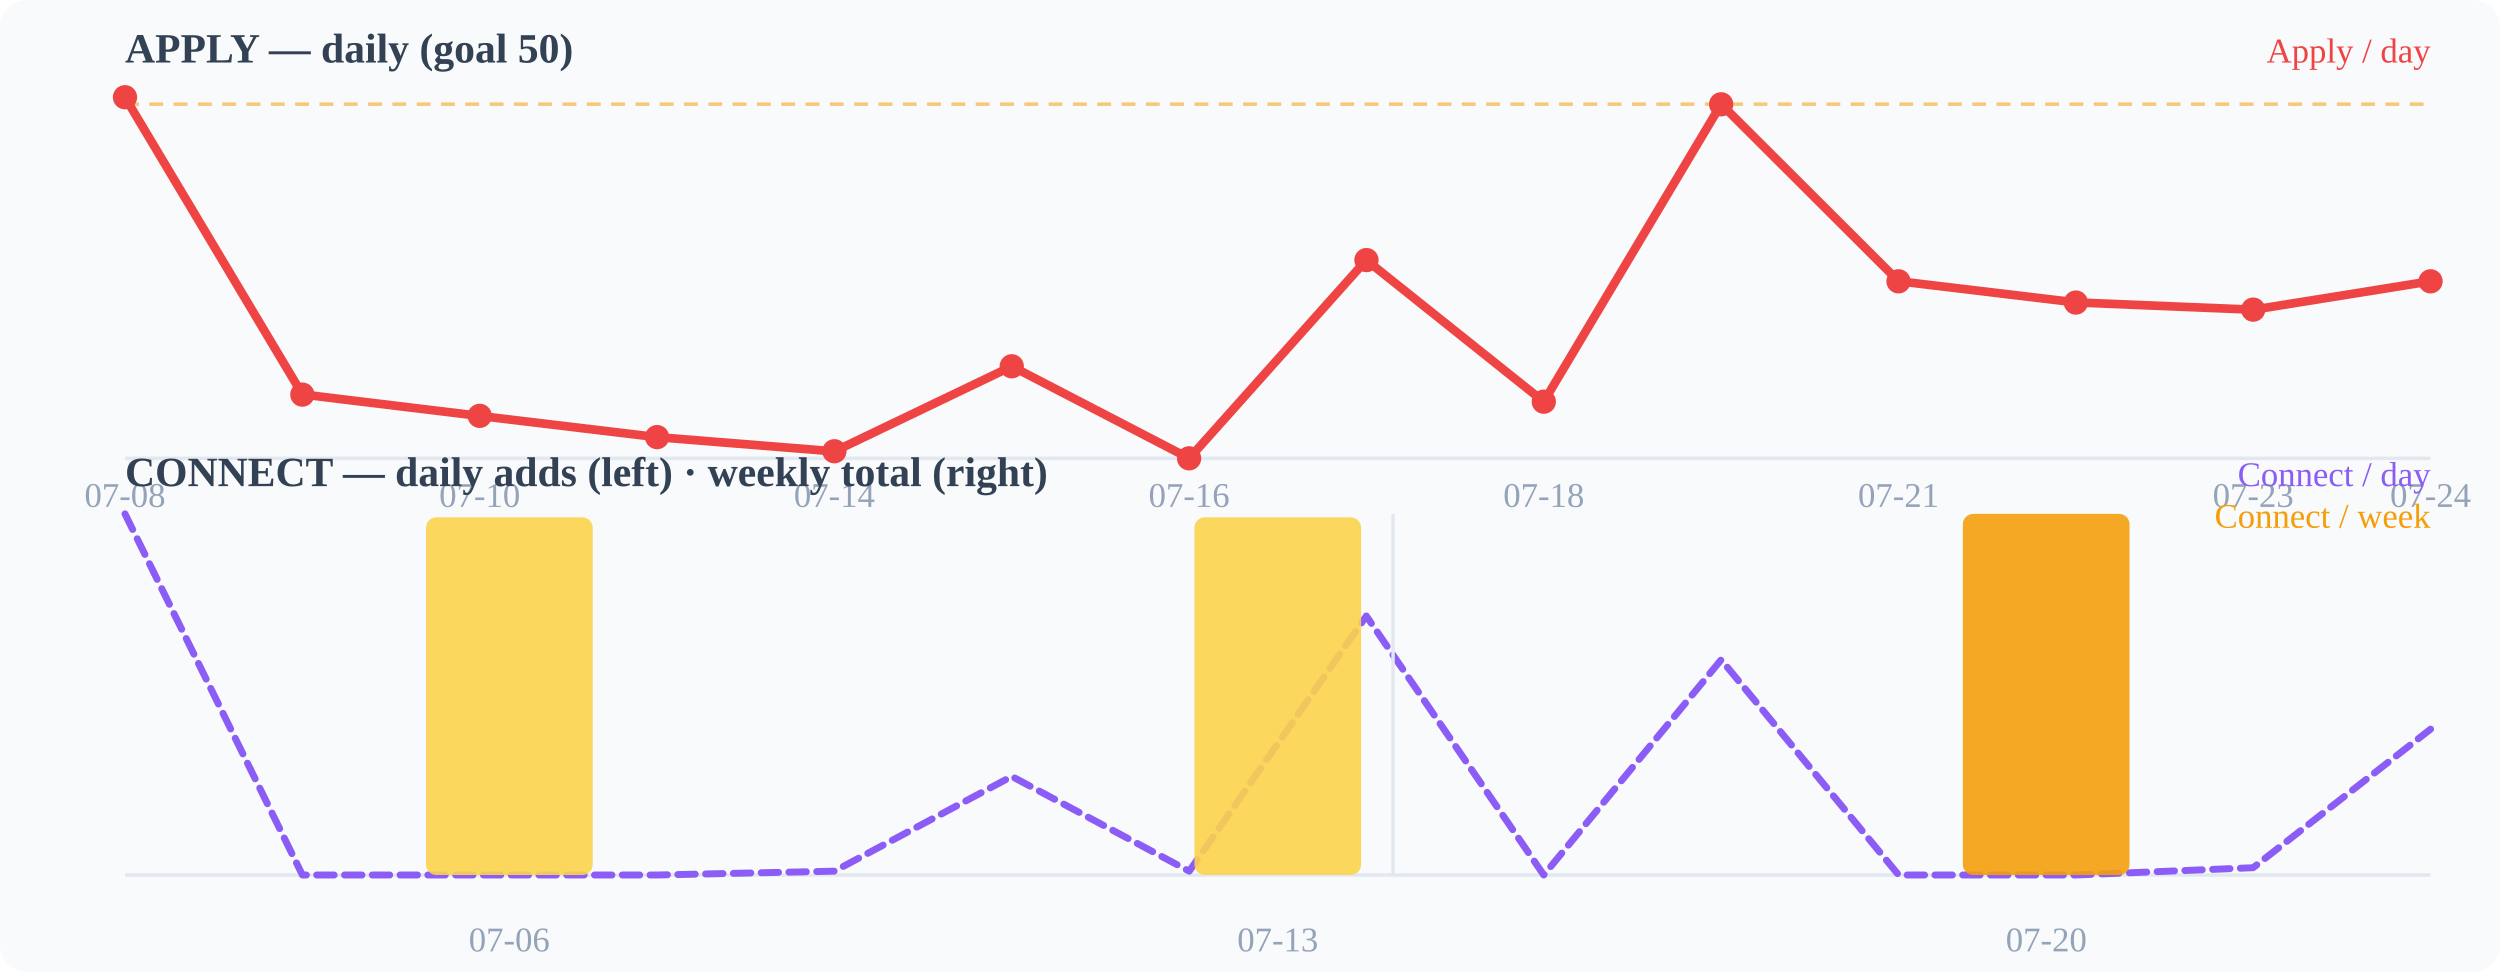
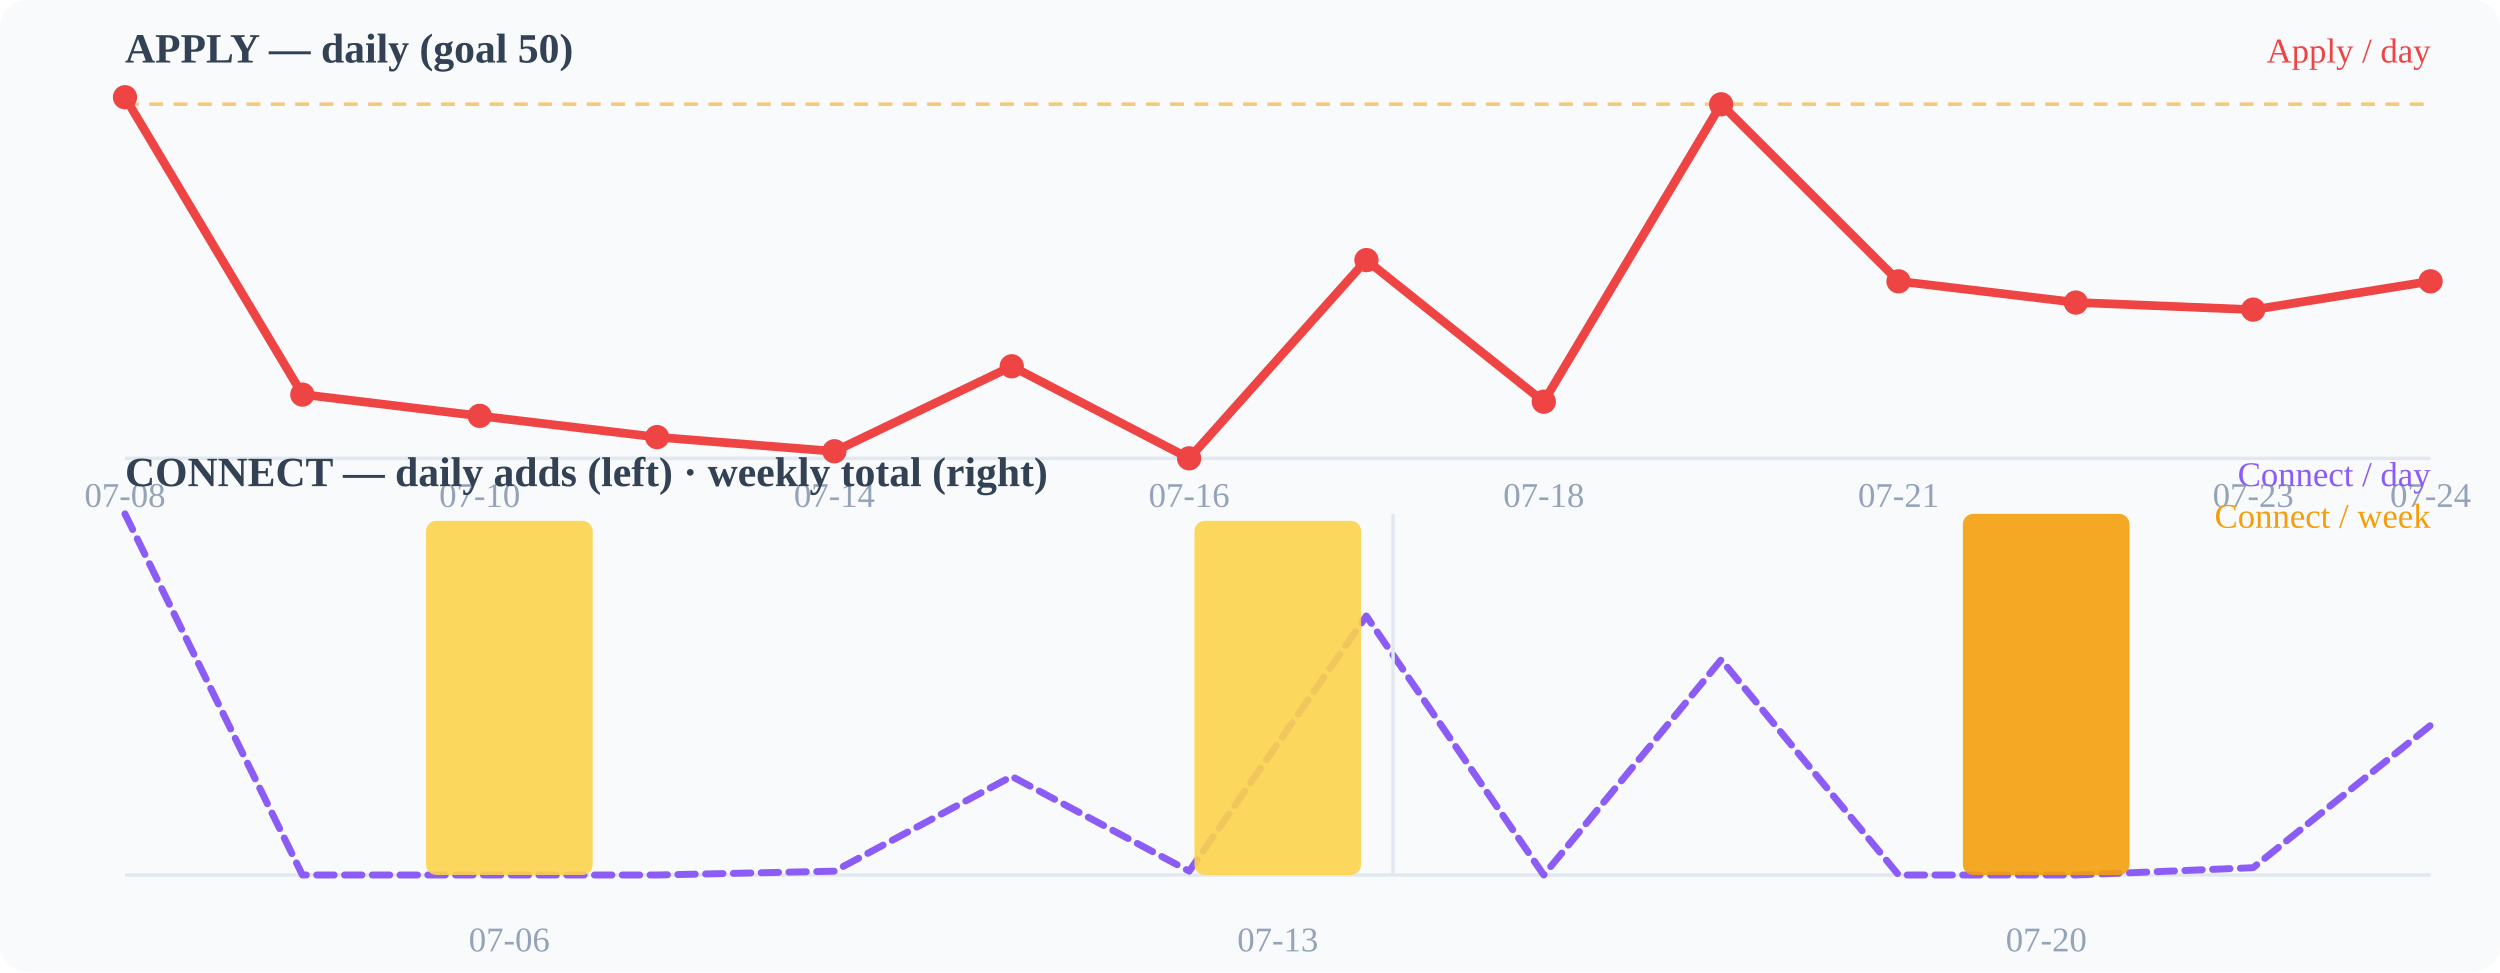
<svg xmlns="http://www.w3.org/2000/svg" width="720" height="280" viewBox="0 0 720 280">
  <rect width="720" height="280" fill="#f8fafc" rx="8" />
  <text x="36" y="18" font-size="12" font-weight="600" fill="#334155">APPLY — daily (goal 50)</text>
  <line x1="36" y1="132" x2="700" y2="132" stroke="#e2e8f0" stroke-width="1" />
  <line x1="36" y1="30.0" x2="700" y2="30.0" stroke="#f59e0b" stroke-width="1" stroke-dasharray="4 3" opacity="0.55" />
  <polyline points="36.0,28.0 87.1,113.6 138.2,119.8 189.2,125.9 240.3,130.0 291.4,105.5 342.5,132.0 393.5,74.9 444.6,115.7 495.7,30.0 546.8,81.0 597.8,87.1 648.9,89.2 700.0,81.0" fill="none" stroke="#ef4444" stroke-width="2.5" stroke-linecap="round" stroke-linejoin="round" />
  <circle cx="36" cy="28" r="3.5" fill="#ef4444" />
  <circle cx="87.077" cy="113.647" r="3.5" fill="#ef4444" />
  <circle cx="138.154" cy="119.765" r="3.5" fill="#ef4444" />
  <circle cx="189.231" cy="125.882" r="3.5" fill="#ef4444" />
  <circle cx="240.308" cy="129.961" r="3.5" fill="#ef4444" />
  <circle cx="291.385" cy="105.49" r="3.5" fill="#ef4444" />
  <circle cx="342.462" cy="132" r="3.5" fill="#ef4444" />
  <circle cx="393.538" cy="74.902" r="3.5" fill="#ef4444" />
  <circle cx="444.615" cy="115.686" r="3.5" fill="#ef4444" />
  <circle cx="495.692" cy="30.039" r="3.5" fill="#ef4444" />
  <circle cx="546.769" cy="81.02" r="3.5" fill="#ef4444" />
  <circle cx="597.846" cy="87.137" r="3.5" fill="#ef4444" />
  <circle cx="648.923" cy="89.176" r="3.5" fill="#ef4444" />
  <circle cx="700" cy="81.02" r="3.5" fill="#ef4444" />
  <text x="36" y="146" font-size="10" fill="#94a3b8" text-anchor="middle">07-08</text>
  <text x="138.154" y="146" font-size="10" fill="#94a3b8" text-anchor="middle">07-10</text>
  <text x="240.308" y="146" font-size="10" fill="#94a3b8" text-anchor="middle">07-14</text>
  <text x="342.462" y="146" font-size="10" fill="#94a3b8" text-anchor="middle">07-16</text>
  <text x="444.615" y="146" font-size="10" fill="#94a3b8" text-anchor="middle">07-18</text>
  <text x="546.769" y="146" font-size="10" fill="#94a3b8" text-anchor="middle">07-21</text>
  <text x="648.923" y="146" font-size="10" fill="#94a3b8" text-anchor="middle">07-23</text>
  <text x="700" y="146" font-size="10" fill="#94a3b8" text-anchor="middle">07-24</text>
  <text x="36" y="140" font-size="12" font-weight="600" fill="#334155">CONNECT — daily adds (left) · weekly total (right)</text>
  <line x1="36" y1="252" x2="700" y2="252" stroke="#e2e8f0" stroke-width="1" />
-   <polyline points="36.0,148.0 87.1,252.0 138.2,252.0 189.2,252.0 240.3,250.9 291.4,223.6 342.5,250.9 393.5,177.4 444.6,252.0 495.7,190.0 546.8,252.0 597.8,252.0 648.9,249.9 700.0,210.0" fill="none" stroke="#8b5cf6" stroke-width="2" stroke-linecap="round" stroke-linejoin="round" stroke-dasharray="5 3" />
-   <rect x="122.7" y="149.0" width="48" height="103.0" rx="3" fill="#fcd34d" opacity="0.9" />
-   <rect x="344.0" y="149.0" width="48" height="103.0" rx="3" fill="#fcd34d" opacity="0.9" />
+   <polyline points="36.0,148.0 87.1,252.0 138.2,252.0 189.2,252.0 240.3,250.9 291.4,223.6 342.5,250.9 393.5,177.4 444.6,252.0 495.7,190.0 546.8,252.0 597.8,252.0 648.9,249.9 700.0,208.9" fill="none" stroke="#8b5cf6" stroke-width="2" stroke-linecap="round" stroke-linejoin="round" stroke-dasharray="5 3" />
+   <rect x="122.7" y="150.0" width="48" height="102.0" rx="3" fill="#fcd34d" opacity="0.9" />
+   <rect x="344.0" y="150.0" width="48" height="102.0" rx="3" fill="#fcd34d" opacity="0.9" />
  <rect x="565.3" y="148.0" width="48" height="104.0" rx="3" fill="#f59e0b" opacity="0.9" />
  <line x1="401.2" y1="148" x2="401.2" y2="252" stroke="#e2e8f0" stroke-width="1" />
  <text x="146.667" y="274" font-size="10" fill="#94a3b8" text-anchor="middle">07-06</text>
  <text x="368" y="274" font-size="10" fill="#94a3b8" text-anchor="middle">07-13</text>
  <text x="589.333" y="274" font-size="10" fill="#94a3b8" text-anchor="middle">07-20</text>
  <text x="700" y="18" font-size="10" fill="#ef4444" text-anchor="end">Apply / day</text>
  <text x="700" y="140" font-size="10" fill="#8b5cf6" text-anchor="end">Connect / day</text>
  <text x="700" y="152" font-size="10" fill="#f59e0b" text-anchor="end">Connect / week</text>
</svg>
